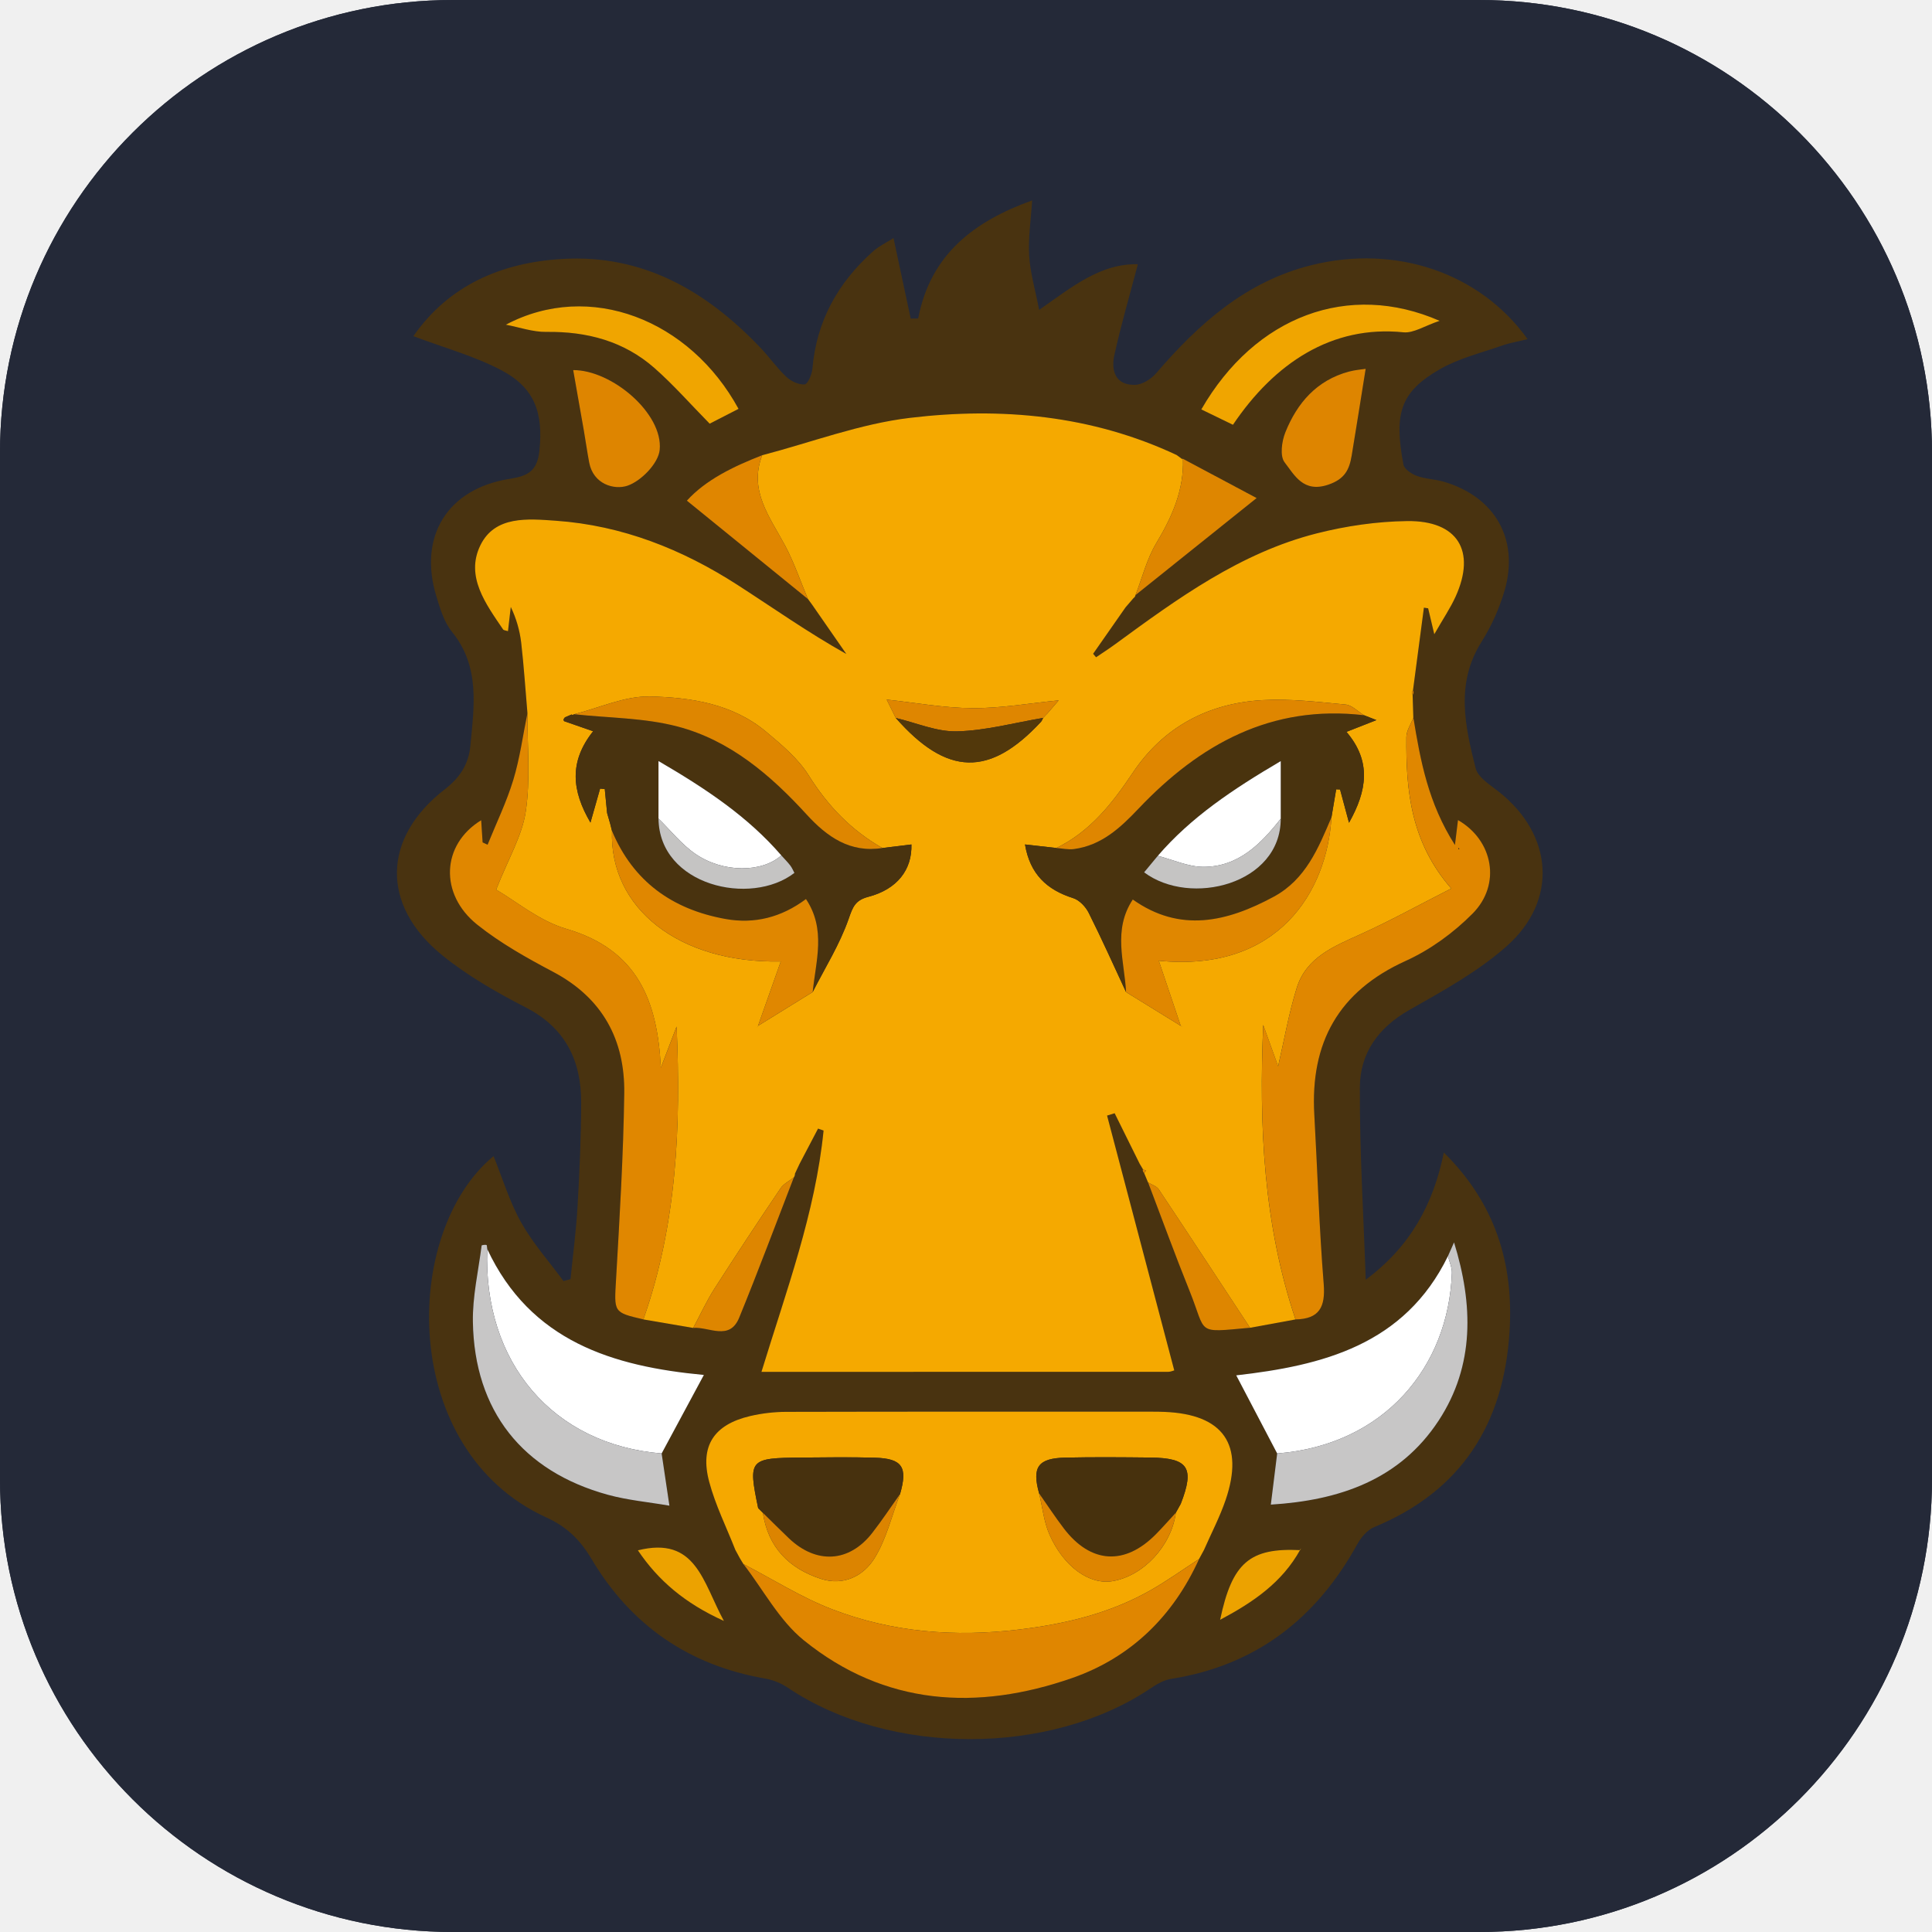
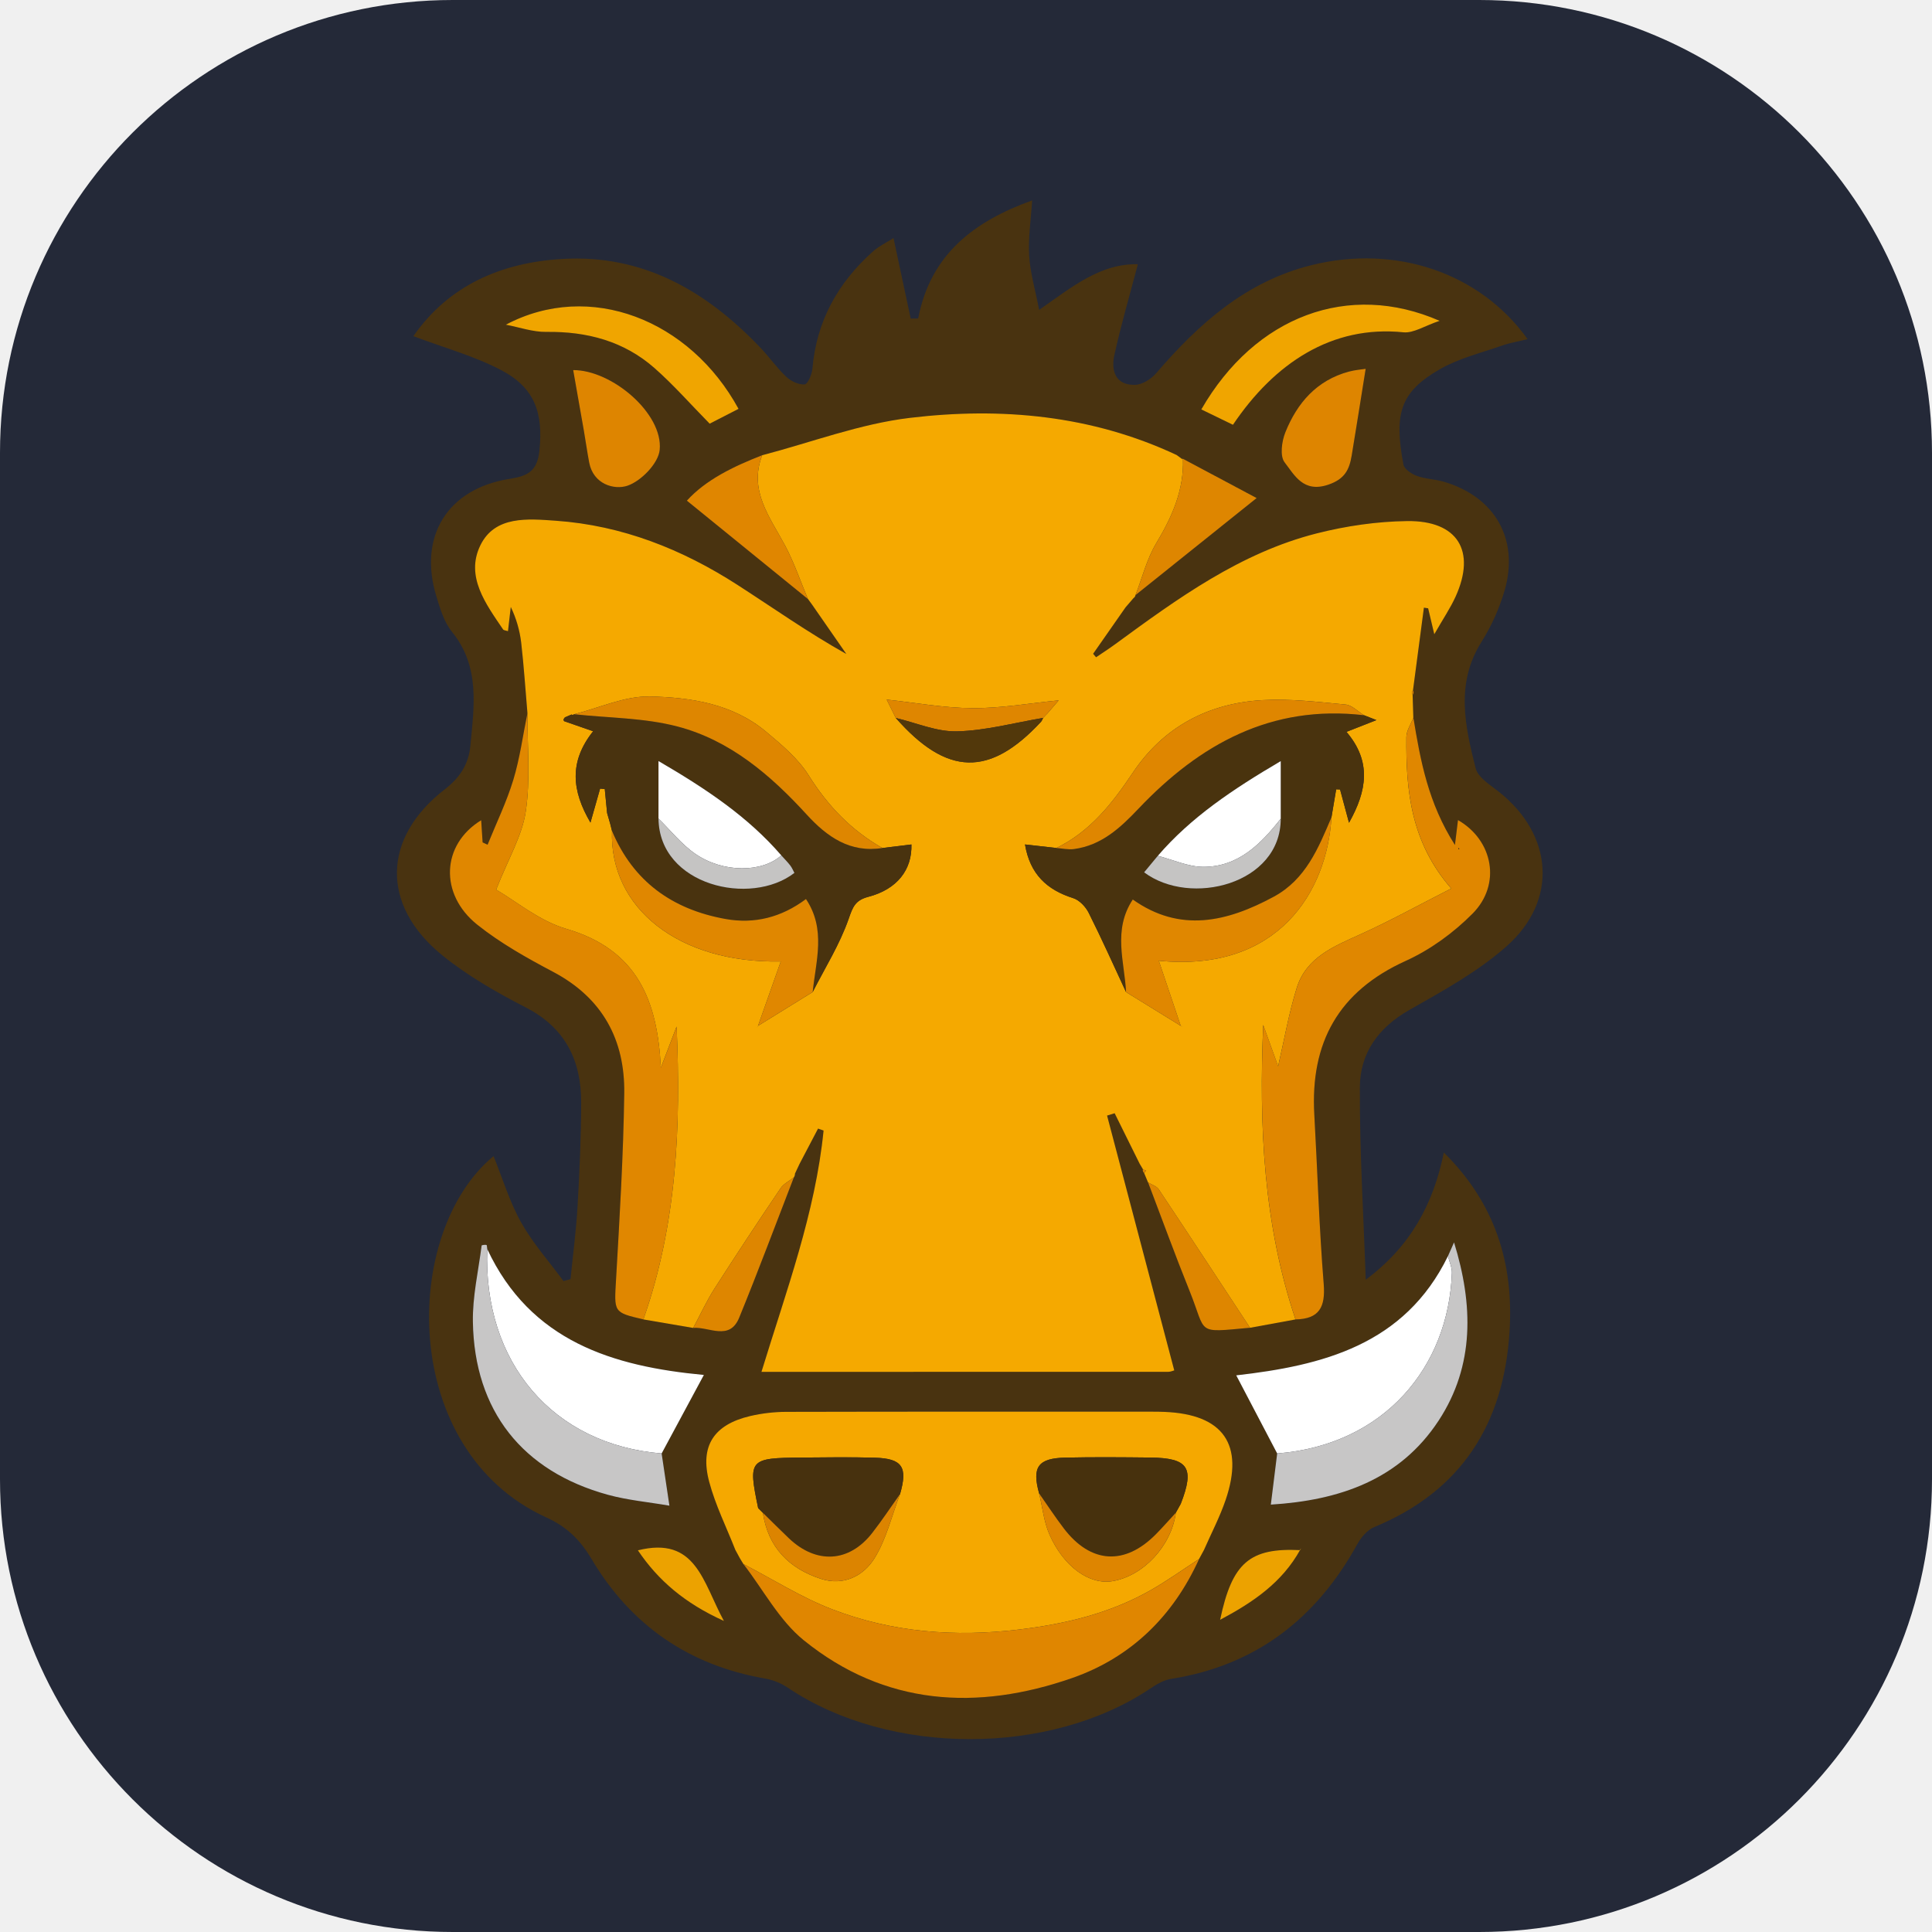
<svg xmlns="http://www.w3.org/2000/svg" width="256" height="256" viewBox="0 0 256 256" fill="none" id="grunt">
  <style>
#grunt {
    rect {fill: #242938}

    @media (prefers-color-scheme: light) {
        rect {fill: #F4F2ED}
    }
}
</style>
  <rect width="256" height="256" fill="#242938" rx="60" />
-   <path d="M196 0H60C26.863 0 0 26.863 0 60V196C0 229.137 26.863 256 60 256H196C229.137 256 256 229.137 256 196V60C256 26.863 229.137 0 196 0Z" fill="#242938" />
  <path fill-rule="evenodd" clip-rule="evenodd" d="M180.968 169.569C186.878 165.169 189.909 159.604 191.317 152.716C198.171 159.494 200.586 167.466 200.021 176.47C199.254 188.68 193.646 197.578 182.068 202.358C181.161 202.734 180.343 203.722 179.844 204.625C174.417 214.458 166.434 220.681 155.183 222.459C154.24 222.608 153.299 223.145 152.488 223.694C139.109 232.722 117.843 232.689 104.395 223.631C103.485 223.023 102.459 222.608 101.382 222.415C91.265 220.666 83.58 215.33 78.379 206.572C76.868 204.023 75.11 202.309 72.377 201.061C52.852 192.149 53.184 163.259 65.4 153.194C66.591 156.136 67.511 159.227 69.051 161.973C70.604 164.744 72.77 167.171 74.667 169.749L75.597 169.495C75.918 166.266 76.347 163.043 76.533 159.807C76.795 155.251 76.995 150.683 77.008 146.118C77.024 140.547 74.941 136.208 69.679 133.498C65.826 131.513 61.981 129.316 58.628 126.601C50.432 119.964 50.639 111.018 58.924 104.599C60.914 103.06 62.094 101.301 62.327 98.812C62.816 93.566 63.641 88.336 59.884 83.71C58.842 82.428 58.318 80.647 57.82 79.014C55.393 71.073 59.3 64.743 67.529 63.453C69.901 63.08 71.192 62.467 71.476 59.706C71.982 54.785 70.925 51.406 66.392 49.035C62.783 47.146 58.76 46.048 54.775 44.543C59.431 37.854 66.354 34.804 74.468 34.315C85.195 33.665 93.606 38.563 100.762 46.075C101.95 47.321 102.944 48.762 104.195 49.935C104.814 50.517 105.832 50.999 106.622 50.934C107.032 50.9 107.585 49.601 107.651 48.839C108.188 42.541 111.033 37.457 115.677 33.313C116.468 32.607 117.47 32.137 118.395 31.546L120.673 42.214L121.662 42.204C123.294 33.657 129.126 29.302 136.764 26.556C136.604 29.114 136.23 31.511 136.37 33.876C136.506 36.143 137.174 38.38 137.693 41.062C142.037 38.032 145.818 34.887 150.772 35.017C149.705 39.075 148.547 43.027 147.66 47.039C147.205 49.098 147.774 51.05 150.393 50.995C151.351 50.976 152.533 50.229 153.197 49.456C158.841 42.897 165.099 37.285 173.806 35.127C184.911 32.375 196.089 36.1 202.416 44.941C201.214 45.236 200.083 45.422 199.017 45.795C196.262 46.761 193.343 47.468 190.841 48.894C185.539 51.915 184.69 54.77 185.96 61.549C186.075 62.16 187.048 62.805 187.756 63.065C188.882 63.477 190.15 63.487 191.309 63.83C198.079 65.823 201.313 71.431 199.38 78.2C198.674 80.628 197.634 82.945 196.287 85.085C192.843 90.566 194.121 96.212 195.532 101.8C195.845 103.038 197.489 104.022 198.657 104.954C205.795 110.642 206.483 119.318 199.628 125.388C195.816 128.764 191.193 131.297 186.723 133.838C182.617 136.17 180.202 139.579 180.188 144.071C180.154 152.569 180.675 161.068 180.968 169.569ZM151.459 154.944L151.426 154.969C151.413 155.057 151.423 155.146 151.455 155.229C151.488 155.311 151.541 155.384 151.611 155.439L152.127 156.675C153.96 161.487 155.717 166.33 157.644 171.102C159.944 176.801 158.353 176.59 165.643 175.932L171.669 174.829C174.823 174.768 175.644 173.194 175.396 170.125C174.793 162.664 174.574 155.172 174.152 147.694C173.613 138.161 177.342 131.36 186.274 127.316C189.519 125.848 192.604 123.589 195.123 121.056C198.954 117.2 197.865 111.343 193.188 108.661L192.786 111.963C189.235 106.408 188.206 100.767 187.278 95.09L187.183 92.061C187.253 91.985 187.295 91.887 187.303 91.784C187.311 91.68 187.284 91.577 187.227 91.491L188.676 80.517L189.237 80.6L190.053 84.037C191.225 81.986 192.189 80.568 192.885 79.034C195.614 72.994 193.158 68.954 186.451 69.041C182.452 69.092 178.372 69.685 174.49 70.669C164.357 73.239 156.049 79.297 147.777 85.35C146.951 85.956 146.086 86.509 145.238 87.086L144.846 86.628L149.138 80.481L150.195 79.248C150.265 79.204 150.325 79.147 150.371 79.078C150.416 79.01 150.447 78.932 150.46 78.851L166.511 65.993L156.753 60.787L156.621 60.809L155.913 60.286C144.643 54.999 132.657 53.921 120.569 55.365C113.941 56.157 107.512 58.614 100.993 60.319C97.153 61.811 93.502 63.591 91.013 66.334L107.055 79.373L107.049 79.347L107.627 80.143L112.144 86.653C107.046 83.798 102.446 80.542 97.714 77.492C90.385 72.771 82.436 69.615 73.671 68.998C69.961 68.737 65.574 68.293 63.645 72.267C61.649 76.381 64.369 80.018 66.662 83.399C66.748 83.526 67.015 83.531 67.312 83.631L67.683 80.423C68.423 81.994 68.879 83.547 69.061 85.131C69.417 88.24 69.621 91.367 69.89 94.488C69.285 97.443 68.889 100.465 68.016 103.34C67.124 106.276 65.764 109.068 64.608 111.925L63.95 111.62L63.761 108.681C58.486 111.897 58.183 118.489 63.252 122.531C66.314 124.972 69.814 126.932 73.296 128.774C79.845 132.235 82.822 137.776 82.718 144.899C82.601 153.098 82.105 161.294 81.633 169.485C81.379 173.893 81.248 173.886 85.253 174.823L91.86 175.952C93.962 175.782 96.672 177.722 97.95 174.602C100.472 168.445 102.793 162.206 105.196 156.001C105.298 155.857 105.351 155.683 105.346 155.506L105.958 154.206L108.404 149.537L109.134 149.795C108.041 160.735 104.187 171.049 100.903 181.773C119.216 181.773 137.029 181.774 154.84 181.763C155.127 181.763 155.412 181.626 155.604 181.576L146.7 147.811L147.703 147.503L151.021 154.202L151.459 154.944ZM172.325 205.401C165.601 205.068 163.262 207.046 161.67 214.634C166.051 212.308 169.891 209.689 172.279 205.362L172.371 205.134L172.325 205.401ZM191.863 166.435C186.1 178.248 175.175 180.945 163.808 182.241L169.233 192.588L168.391 199.37C177.498 198.806 185.49 196.073 190.631 188.229C195.418 180.924 195.209 172.846 192.667 164.622L191.863 166.435ZM64.564 165.509C64.531 165.318 64.527 164.975 64.458 164.96C64.251 164.917 63.827 164.98 63.819 165.043C63.387 168.414 62.602 171.798 62.66 175.167C62.861 186.926 69.209 194.955 80.56 198.069C83.17 198.784 85.909 199.028 88.7 199.51L87.67 192.59L93.266 182.186C81.229 181.059 70.295 177.745 64.564 165.509ZM158.887 206.575L159.537 205.38C160.504 203.169 161.635 201.013 162.412 198.738C164.911 191.401 162.092 187.404 154.329 187.084C153.824 187.063 153.317 187.053 152.811 187.054C136.609 187.053 120.406 187.036 104.205 187.077C102.603 187.081 100.966 187.267 99.407 187.633C94.597 188.762 92.707 191.597 93.975 196.35C94.799 199.444 96.263 202.368 97.44 205.37L98.05 206.488L98.507 207.241C101.143 210.648 103.249 214.707 106.508 217.344C117.223 226.018 129.487 226.734 142.09 222.339C149.862 219.627 155.46 214.146 158.889 206.577L158.887 206.575ZM190.757 42.511C178.72 37.249 166.323 41.855 159.179 54.251L163.373 56.287C168.867 48.124 176.479 43.062 185.955 44.032C187.298 44.171 188.759 43.178 190.757 42.511ZM67.025 43.024C68.813 43.361 70.605 44.004 72.391 43.981C77.773 43.909 82.67 45.198 86.732 48.78C89.274 51.02 91.525 53.59 94.033 56.142L97.859 54.178C91.412 42.346 78.137 37.147 67.025 43.024ZM180.958 48.872C180.45 48.951 179.583 49.012 178.758 49.233C174.488 50.376 171.885 53.382 170.316 57.284C169.836 58.476 169.572 60.428 170.212 61.257C171.539 62.978 172.703 65.34 176.003 64.224C178.217 63.476 178.8 62.197 179.109 60.347C179.717 56.697 180.289 53.041 180.958 48.872ZM75.949 49.039C76.444 51.838 76.915 54.48 77.375 57.123C77.616 58.512 77.809 59.908 78.071 61.293C78.622 64.181 81.399 64.943 83.132 64.363C84.953 63.753 87.24 61.394 87.414 59.61C87.887 54.788 81.063 49.011 75.949 49.039ZM84.523 205.426C87.197 209.399 90.743 212.452 95.924 214.784C93.118 209.651 92.243 203.497 84.523 205.426Z" fill="#493310" />
  <path fill-rule="evenodd" clip-rule="evenodd" d="M69.888 94.491C69.62 91.369 69.415 88.243 69.059 85.135C68.862 83.5 68.396 81.909 67.681 80.427L67.31 83.635C67.013 83.534 66.746 83.531 66.66 83.402C64.368 80.021 61.648 76.385 63.644 72.27C65.573 68.296 69.959 68.741 73.67 69.001C82.434 69.62 90.385 72.776 97.712 77.496C102.445 80.545 107.044 83.801 112.143 86.656L107.626 80.146L107.047 79.352L107.055 79.378C106.06 77.013 105.234 74.56 104.034 72.303C102.029 68.53 99.178 65.04 100.991 60.322C107.51 58.616 113.939 56.16 120.568 55.369C132.656 53.925 144.641 55.003 155.912 60.291L156.619 60.812L156.748 60.792C156.893 64.953 155.297 68.499 153.2 71.996C151.951 74.082 151.351 76.554 150.459 78.854C150.445 78.935 150.415 79.013 150.369 79.082C150.324 79.15 150.265 79.209 150.195 79.253L149.137 80.484L144.844 86.631L145.237 87.09C146.084 86.513 146.949 85.959 147.775 85.354C156.047 79.301 164.354 73.241 174.488 70.673C178.37 69.689 182.452 69.095 186.449 69.044C193.157 68.957 195.613 72.997 192.883 79.037C192.187 80.573 191.223 81.991 190.051 84.04L189.235 80.603L188.675 80.521L187.226 91.494L187.089 91.662L187.179 92.066L187.275 95.094C186.954 95.957 186.357 96.817 186.35 97.681C186.289 104.7 186.914 111.564 192.298 117.734C188.03 119.903 184.255 121.992 180.338 123.767C176.786 125.38 173.097 126.82 171.821 130.91C170.763 134.306 170.156 137.842 169.355 141.285L167.382 135.812C166.806 149.157 167.416 162.219 171.663 174.834L165.636 175.937C161.611 169.815 157.597 163.686 153.535 157.588C153.25 157.161 152.602 156.977 152.122 156.68L151.606 155.444L151.865 155.078L151.422 154.974L151.456 154.949L151.014 154.211L147.696 147.511L146.694 147.82L155.597 181.585C155.406 181.634 155.119 181.771 154.834 181.771C137.022 181.782 119.211 181.781 100.897 181.781C104.179 171.056 108.035 160.743 109.128 149.803L108.397 149.546L105.949 154.214L105.338 155.515C105.342 155.691 105.29 155.864 105.189 156.009C104.596 156.482 103.839 156.847 103.434 157.447C100.458 161.845 97.537 166.28 94.671 170.751C93.611 172.411 92.785 174.219 91.854 175.96L85.247 174.831C89.689 162.247 90.241 149.211 89.653 136.023L87.563 141.483C87.116 132.562 84.46 125.833 75.04 123.08C71.448 122.03 68.325 119.376 65.737 117.886C67.351 113.789 69.186 110.75 69.666 107.507C70.302 103.249 69.865 98.835 69.888 94.491ZM138.18 95.162L138.791 94.531L140.281 92.803C136.411 93.182 132.643 93.855 128.877 93.835C125.079 93.814 121.283 93.105 117.487 92.699L116.696 92.478L117.487 92.698L118.7 95.136C125.469 102.829 131.123 102.982 137.931 95.652C138.063 95.51 138.127 95.305 138.222 95.131L138.18 95.162ZM100.429 135.936L107.688 131.449C109.319 128.245 111.264 125.149 112.439 121.786C113 120.179 113.305 119.295 115.054 118.835C118.893 117.83 120.866 115.238 120.769 111.897L116.923 112.367C112.809 110.031 109.691 106.785 107.161 102.75C105.753 100.505 103.562 98.668 101.485 96.936C97.059 93.243 91.517 92.403 86.102 92.287C82.776 92.218 79.415 93.8 76.07 94.641C75.968 94.742 75.856 94.752 75.734 94.679L74.852 95.055L74.682 95.302C74.667 95.385 74.71 95.543 74.764 95.563C75.968 95.99 77.176 96.403 78.595 96.894C75.369 100.945 75.775 104.792 78.239 108.999L79.518 104.494L80.135 104.552L80.446 107.736L80.854 109.149L81.091 110.094C80.756 120.301 89.884 127.651 103.455 127.401L100.437 135.946L100.299 136.192L100.429 135.936ZM156.467 135.934L156.708 136.08L156.457 135.944L153.546 127.305C169.363 128.868 175.853 118.115 176.423 108.293L177.048 104.586L177.562 104.606L178.749 109.019C181.14 104.769 181.754 100.897 178.41 96.975L182.379 95.416L180.727 94.768C179.92 94.277 179.147 93.433 178.301 93.355C174.655 93.012 170.97 92.566 167.334 92.767C160.11 93.166 154.165 96.314 150.091 102.404C147.383 106.452 144.465 110.178 139.975 112.365L135.816 111.894C136.48 115.853 138.737 117.912 142.207 119.01C143.028 119.27 143.858 120.152 144.262 120.962C145.997 124.417 147.574 127.951 149.208 131.457L156.467 135.934Z" fill="#F5A900" />
  <path fill-rule="evenodd" clip-rule="evenodd" d="M97.437 205.37C96.26 202.37 94.796 199.445 93.972 196.35C92.704 191.597 94.593 188.762 99.403 187.633C100.977 187.267 102.587 187.08 104.202 187.077C120.405 187.038 136.607 187.053 152.808 187.054C153.314 187.054 153.822 187.062 154.326 187.084C162.089 187.402 164.907 191.401 162.408 198.738C161.634 201.013 160.503 203.169 159.533 205.38L158.884 206.575L158.882 206.578C156.787 207.94 154.748 209.399 152.585 210.643C147.147 213.764 141.221 215.178 135.013 215.923C126.522 216.944 118.238 216.297 110.293 213.251C106.197 211.68 102.422 209.27 98.502 207.241L98.045 206.488L97.437 205.37ZM155.788 200.467L156.456 199.267C158.312 194.487 157.481 193.191 152.429 193.132C148.677 193.091 144.922 193.059 141.17 193.142C137.528 193.221 136.719 194.398 137.69 197.884C138.129 199.704 138.315 201.638 139.058 203.324C140.949 207.622 144.368 210.02 147.394 209.514C151.514 208.827 155.208 204.842 155.806 200.443L155.788 200.467ZM101.091 200.464L101.083 200.449C101.771 205.019 104.533 207.831 108.781 209.208C111.777 210.177 114.412 208.825 115.868 206.488C117.457 203.934 118.166 200.833 119.259 197.97C120.301 194.403 119.565 193.262 115.939 193.155C112.7 193.058 109.456 193.109 106.213 193.135C99.253 193.19 99.118 193.358 100.46 199.836L101.091 200.464Z" fill="#F5A800" />
  <path fill-rule="evenodd" clip-rule="evenodd" d="M69.888 94.491C69.865 98.835 70.302 103.249 69.671 107.502C69.189 110.745 67.355 113.784 65.742 117.881C68.33 119.371 71.453 122.025 75.044 123.075C84.464 125.828 87.121 132.557 87.568 141.478L89.658 136.019C90.245 149.206 89.692 162.24 85.252 174.826C81.246 173.891 81.378 173.898 81.632 169.488C82.105 161.299 82.599 153.101 82.716 144.902C82.82 137.779 79.843 132.239 73.294 128.777C69.812 126.937 66.314 124.977 63.25 122.534C58.181 118.491 58.484 111.9 63.759 108.684L63.949 111.623L64.607 111.928C65.762 109.073 67.122 106.279 68.014 103.343C68.888 100.468 69.283 97.448 69.888 94.491ZM171.668 174.831C167.421 162.214 166.811 149.152 167.387 135.809L169.36 141.282C170.159 137.837 170.768 134.301 171.826 130.907C173.102 126.819 176.791 125.376 180.343 123.764C184.258 121.989 188.035 119.902 192.303 117.731C186.919 111.561 186.294 104.697 186.355 97.677C186.362 96.814 186.959 95.953 187.28 95.091C188.208 100.768 189.237 106.411 192.787 111.965L193.19 108.663C197.865 111.345 198.956 117.202 195.125 121.057C192.608 123.593 189.522 125.849 186.276 127.318C177.342 131.362 173.613 138.163 174.153 147.696C174.575 155.173 174.795 162.666 175.398 170.126C175.642 173.196 174.821 174.77 171.668 174.831ZM193.315 112.344L193.231 112.505L193.358 112.522L193.315 112.344Z" fill="#E08700" />
  <path fill-rule="evenodd" clip-rule="evenodd" d="M98.505 207.241C102.425 209.27 106.2 211.68 110.296 213.251C118.24 216.297 126.525 216.944 135.016 215.923C141.224 215.178 147.15 213.764 152.589 210.643C154.753 209.4 156.79 207.94 158.886 206.578C155.457 214.148 149.859 219.629 142.086 222.341C129.484 226.735 117.22 226.018 106.505 217.346C103.248 214.707 101.139 210.648 98.505 207.241Z" fill="#E08600" />
  <path fill-rule="evenodd" clip-rule="evenodd" d="M64.564 165.509C70.297 177.745 81.229 181.059 93.266 182.188L87.67 192.591C73.271 191.414 63.993 180.541 64.564 165.509ZM169.233 192.59C167.426 189.14 165.617 185.691 163.808 182.242C175.176 180.945 186.1 178.248 191.863 166.437C192.044 167.186 192.405 167.939 192.379 168.681C191.953 181.052 183.469 191.47 169.233 192.59Z" fill="white" />
  <path fill-rule="evenodd" clip-rule="evenodd" d="M64.564 165.509C63.993 180.541 73.271 191.413 87.67 192.59L88.7 199.51C85.908 199.028 83.17 198.784 80.56 198.069C69.209 194.957 62.861 186.926 62.66 175.167C62.602 171.799 63.387 168.415 63.819 165.043C63.827 164.978 64.251 164.916 64.458 164.96C64.527 164.975 64.531 165.318 64.564 165.509ZM169.233 192.59C183.469 191.47 191.953 181.052 192.38 168.679C192.407 167.937 192.044 167.184 191.864 166.435L192.669 164.622C195.211 172.846 195.42 180.924 190.633 188.229C185.491 196.074 177.5 198.806 168.392 199.37L169.233 192.59Z" fill="#C7C6C6" />
  <path fill-rule="evenodd" clip-rule="evenodd" d="M190.757 42.511C188.759 43.178 187.298 44.171 185.955 44.032C176.479 43.062 168.869 48.124 163.373 56.287L159.179 54.251C166.323 41.855 178.72 37.249 190.757 42.511ZM67.025 43.024C78.137 37.147 91.412 42.346 97.859 54.177L94.033 56.14C91.526 53.588 89.272 51.02 86.732 48.778C82.67 45.198 77.773 43.907 72.391 43.98C70.605 44.004 68.813 43.361 67.025 43.024Z" fill="#F0A500" />
  <path fill-rule="evenodd" clip-rule="evenodd" d="M180.958 48.872C180.287 53.041 179.717 56.697 179.109 60.347C178.8 62.197 178.217 63.476 176.003 64.224C172.705 65.34 171.539 62.978 170.212 61.257C169.572 60.428 169.835 58.476 170.316 57.284C171.884 53.382 174.486 50.376 178.758 49.233C179.583 49.012 180.451 48.951 180.958 48.872ZM75.95 49.039C81.063 49.011 87.888 54.787 87.414 59.612C87.24 61.395 84.953 63.754 83.132 64.364C81.399 64.945 78.622 64.183 78.071 61.295C77.809 59.91 77.616 58.512 77.375 57.124C76.915 54.48 76.444 51.838 75.95 49.039Z" fill="#DE8500" />
  <path fill-rule="evenodd" clip-rule="evenodd" d="M100.993 60.322C99.179 65.04 102.031 68.53 104.036 72.303C105.234 74.56 106.061 77.011 107.057 79.378L91.014 66.339C93.5 63.594 97.152 61.814 100.993 60.322Z" fill="#E08600" />
  <path fill-rule="evenodd" clip-rule="evenodd" d="M150.459 78.854C151.351 76.554 151.951 74.082 153.2 71.996C155.297 68.497 156.893 64.953 156.748 60.792C160.046 62.548 163.341 64.305 166.51 65.996L150.459 78.854ZM152.127 156.677C152.607 156.973 153.255 157.158 153.54 157.585C157.602 163.683 161.615 169.811 165.641 175.934C158.352 176.591 159.942 176.802 157.643 171.104C155.717 166.332 153.96 161.489 152.127 156.677ZM91.857 175.954C92.79 174.213 93.614 172.404 94.674 170.744C97.541 166.274 100.462 161.839 103.437 157.44C103.843 156.84 104.599 156.476 105.193 156.002C102.788 162.207 100.467 168.447 97.946 174.603C96.669 177.724 93.959 175.784 91.857 175.954Z" fill="#DE8600" />
  <path fill-rule="evenodd" clip-rule="evenodd" d="M84.523 205.426C92.243 203.497 93.118 209.651 95.924 214.784C90.743 212.45 87.195 209.399 84.523 205.426ZM172.279 205.362C169.891 209.687 166.051 212.308 161.67 214.634C163.264 207.046 165.603 205.068 172.325 205.401L172.279 205.362ZM172.325 205.401L172.37 205.133L172.279 205.362L172.325 205.401Z" fill="#ECA200" />
  <path fill-rule="evenodd" clip-rule="evenodd" d="M151.426 154.969L151.87 155.073L151.611 155.439C151.541 155.384 151.488 155.311 151.455 155.229C151.423 155.146 151.413 155.057 151.426 154.969Z" fill="#DE8600" />
  <path fill-rule="evenodd" clip-rule="evenodd" d="M187.183 92.063L187.092 91.659L187.229 91.491C187.286 91.578 187.313 91.681 187.304 91.785C187.296 91.888 187.253 91.986 187.183 92.063Z" fill="#E08700" />
  <path fill-rule="evenodd" clip-rule="evenodd" d="M149.209 131.457C147.576 127.953 145.998 124.417 144.264 120.962C143.86 120.154 143.029 119.27 142.208 119.01C138.738 117.91 136.482 115.852 135.817 111.894L139.976 112.365C140.758 112.419 141.556 112.607 142.316 112.505C145.954 112.012 148.438 109.708 150.856 107.159C158.96 98.614 168.466 93.334 180.732 94.77L182.384 95.418L178.415 96.977C181.758 100.899 181.144 104.771 178.754 109.02L177.567 104.608L177.053 104.588L176.428 108.297C174.684 112.393 173.024 116.529 168.77 118.827C162.578 122.17 156.362 123.632 150.099 119.19C147.424 123.255 149.005 127.4 149.209 131.457ZM169.704 108.478V100.849C163.285 104.627 157.806 108.3 153.414 113.4L151.603 115.589C157.732 120.185 169.718 117.162 169.704 108.478Z" fill="#49330E" />
  <path fill-rule="evenodd" clip-rule="evenodd" d="M81.089 110.092L80.852 109.147L80.445 107.735L80.133 104.55L79.517 104.492L78.237 108.997C75.773 104.791 75.368 100.943 78.594 96.893C77.174 96.403 75.966 95.99 74.763 95.561C74.708 95.541 74.664 95.383 74.68 95.3L74.85 95.053L75.732 94.677C75.852 94.75 75.966 94.74 76.068 94.639C80.661 95.144 85.397 95.111 89.814 96.276C96.753 98.108 102.11 102.705 106.904 107.949C109.569 110.863 112.632 113.051 116.921 112.365L120.767 111.895C120.864 115.238 118.891 117.828 115.052 118.834C113.303 119.293 112.998 120.177 112.438 121.784C111.262 125.149 109.317 128.243 107.687 131.446C108.094 127.341 109.49 123.161 106.793 119.127C103.529 121.565 99.971 122.458 96.121 121.768C89.102 120.505 83.905 116.813 81.089 110.092ZM103.528 113.344C99.133 108.259 93.667 104.58 87.254 100.844V108.468C87.357 117.337 99.468 120.149 105.264 115.664C105.091 115.345 104.945 114.978 104.713 114.68C104.349 114.21 103.925 113.786 103.528 113.344Z" fill="#49330F" />
  <path fill-rule="evenodd" clip-rule="evenodd" d="M149.209 131.457C149.005 127.399 147.424 123.255 150.098 119.188C156.36 123.629 162.577 122.168 168.768 118.825C173.023 116.526 174.683 112.391 176.427 108.295C175.856 118.115 169.365 128.868 153.55 127.305L156.461 135.944L156.469 135.934L149.209 131.457ZM81.089 110.092C83.905 116.813 89.101 120.505 96.123 121.768C99.972 122.46 103.531 121.565 106.795 119.127C109.49 123.161 108.094 127.341 107.688 131.446L100.429 135.936L100.437 135.944L103.455 127.399C89.884 127.649 80.755 120.299 81.089 110.092Z" fill="#E08700" />
  <path fill-rule="evenodd" clip-rule="evenodd" d="M116.923 112.365C112.634 113.051 109.571 110.863 106.905 107.949C102.112 102.705 96.754 98.108 89.816 96.276C85.398 95.109 80.662 95.142 76.07 94.639C79.415 93.799 82.776 92.215 86.101 92.285C91.516 92.401 97.058 93.242 101.484 96.934C103.562 98.667 105.752 100.503 107.159 102.748C109.691 106.784 112.809 110.029 116.923 112.365Z" fill="#DE8600" />
  <path fill-rule="evenodd" clip-rule="evenodd" d="M180.729 94.77C168.465 93.334 158.957 98.614 150.853 107.159C148.436 109.708 145.95 112.012 142.312 112.505C141.552 112.609 140.754 112.419 139.973 112.365C144.463 110.178 147.383 106.452 150.09 102.404C154.163 96.314 160.109 93.166 167.332 92.767C170.97 92.566 174.653 93.014 178.299 93.355C179.148 93.436 179.921 94.278 180.729 94.77ZM118.698 95.136L117.485 92.698V92.699C121.281 93.106 125.076 93.814 128.876 93.835C132.641 93.855 136.409 93.182 140.28 92.803L138.791 94.531L138.18 95.162L138.221 95.127C134.42 95.767 130.628 96.809 126.812 96.908C124.125 96.98 121.403 95.772 118.698 95.136Z" fill="#DF8600" />
  <path fill-rule="evenodd" clip-rule="evenodd" d="M118.698 95.136C121.403 95.774 124.125 96.98 126.81 96.909C130.626 96.809 134.418 95.769 138.219 95.129C138.124 95.304 138.059 95.508 137.927 95.65C131.121 102.982 125.469 102.829 118.698 95.136Z" fill="#52380B" />
  <path fill-rule="evenodd" clip-rule="evenodd" d="M137.69 197.884C136.719 194.398 137.529 193.221 141.17 193.142C144.922 193.059 148.677 193.091 152.429 193.132C157.481 193.191 158.314 194.487 156.456 199.267L155.788 200.468L155.805 200.443C154.928 201.392 154.076 202.367 153.167 203.288C149.049 207.468 144.533 207.198 140.969 202.531C139.82 201.026 138.78 199.437 137.69 197.884Z" fill="#47310D" />
  <path fill-rule="evenodd" clip-rule="evenodd" d="M100.46 199.835C99.118 193.355 99.253 193.186 106.213 193.134C109.456 193.107 112.7 193.056 115.939 193.153C119.565 193.261 120.301 194.403 119.259 197.968C118.029 199.696 116.862 201.473 115.556 203.143C112.502 207.048 108.165 207.294 104.52 203.819C103.36 202.713 102.227 201.572 101.082 200.449L101.088 200.464L100.46 199.835Z" fill="#47310E" />
  <path fill-rule="evenodd" clip-rule="evenodd" d="M101.083 200.449C102.229 201.574 103.361 202.713 104.522 203.819C108.167 207.292 112.504 207.048 115.558 203.143C116.864 201.473 118.031 199.696 119.261 197.968C118.168 200.832 117.46 203.932 115.87 206.486C114.412 208.823 111.778 210.175 108.783 209.206C104.533 207.831 101.771 205.019 101.083 200.449Z" fill="#DC8400" />
  <path fill-rule="evenodd" clip-rule="evenodd" d="M137.69 197.884C138.78 199.436 139.82 201.025 140.969 202.531C144.533 207.198 149.049 207.468 153.167 203.288C154.076 202.367 154.926 201.392 155.805 200.443C155.206 204.842 151.512 208.827 147.393 209.514C144.368 210.02 140.947 207.622 139.057 203.324C138.316 201.638 138.129 199.704 137.69 197.884Z" fill="#DE8500" />
  <path fill-rule="evenodd" clip-rule="evenodd" d="M193.315 112.344L193.358 112.521L193.231 112.505L193.315 112.344Z" fill="#493310" />
  <path fill-rule="evenodd" clip-rule="evenodd" d="M153.414 113.402C157.806 108.3 163.287 104.627 169.704 100.851V108.48C167.057 111.854 164.065 114.867 159.456 114.862C157.442 114.858 155.427 113.916 153.414 113.402Z" fill="white" />
  <path fill-rule="evenodd" clip-rule="evenodd" d="M153.414 113.402C155.429 113.916 157.442 114.858 159.456 114.861C164.065 114.867 167.057 111.854 169.704 108.478C169.718 117.162 157.732 120.185 151.603 115.589L153.414 113.402Z" fill="#C5C4C3" />
  <path fill-rule="evenodd" clip-rule="evenodd" d="M87.254 108.467V100.843C93.665 104.58 99.133 108.257 103.528 113.343C100.996 115.626 95.859 115.697 92.15 113.15C90.312 111.889 88.873 110.046 87.254 108.467Z" fill="white" />
  <path fill-rule="evenodd" clip-rule="evenodd" d="M87.254 108.467C88.873 110.046 90.312 111.89 92.15 113.151C95.859 115.698 100.996 115.627 103.528 113.344C103.927 113.788 104.35 114.21 104.713 114.68C104.945 114.978 105.091 115.344 105.264 115.664C99.468 120.147 87.357 117.335 87.254 108.467Z" fill="#C5C4C3" />
</svg>
